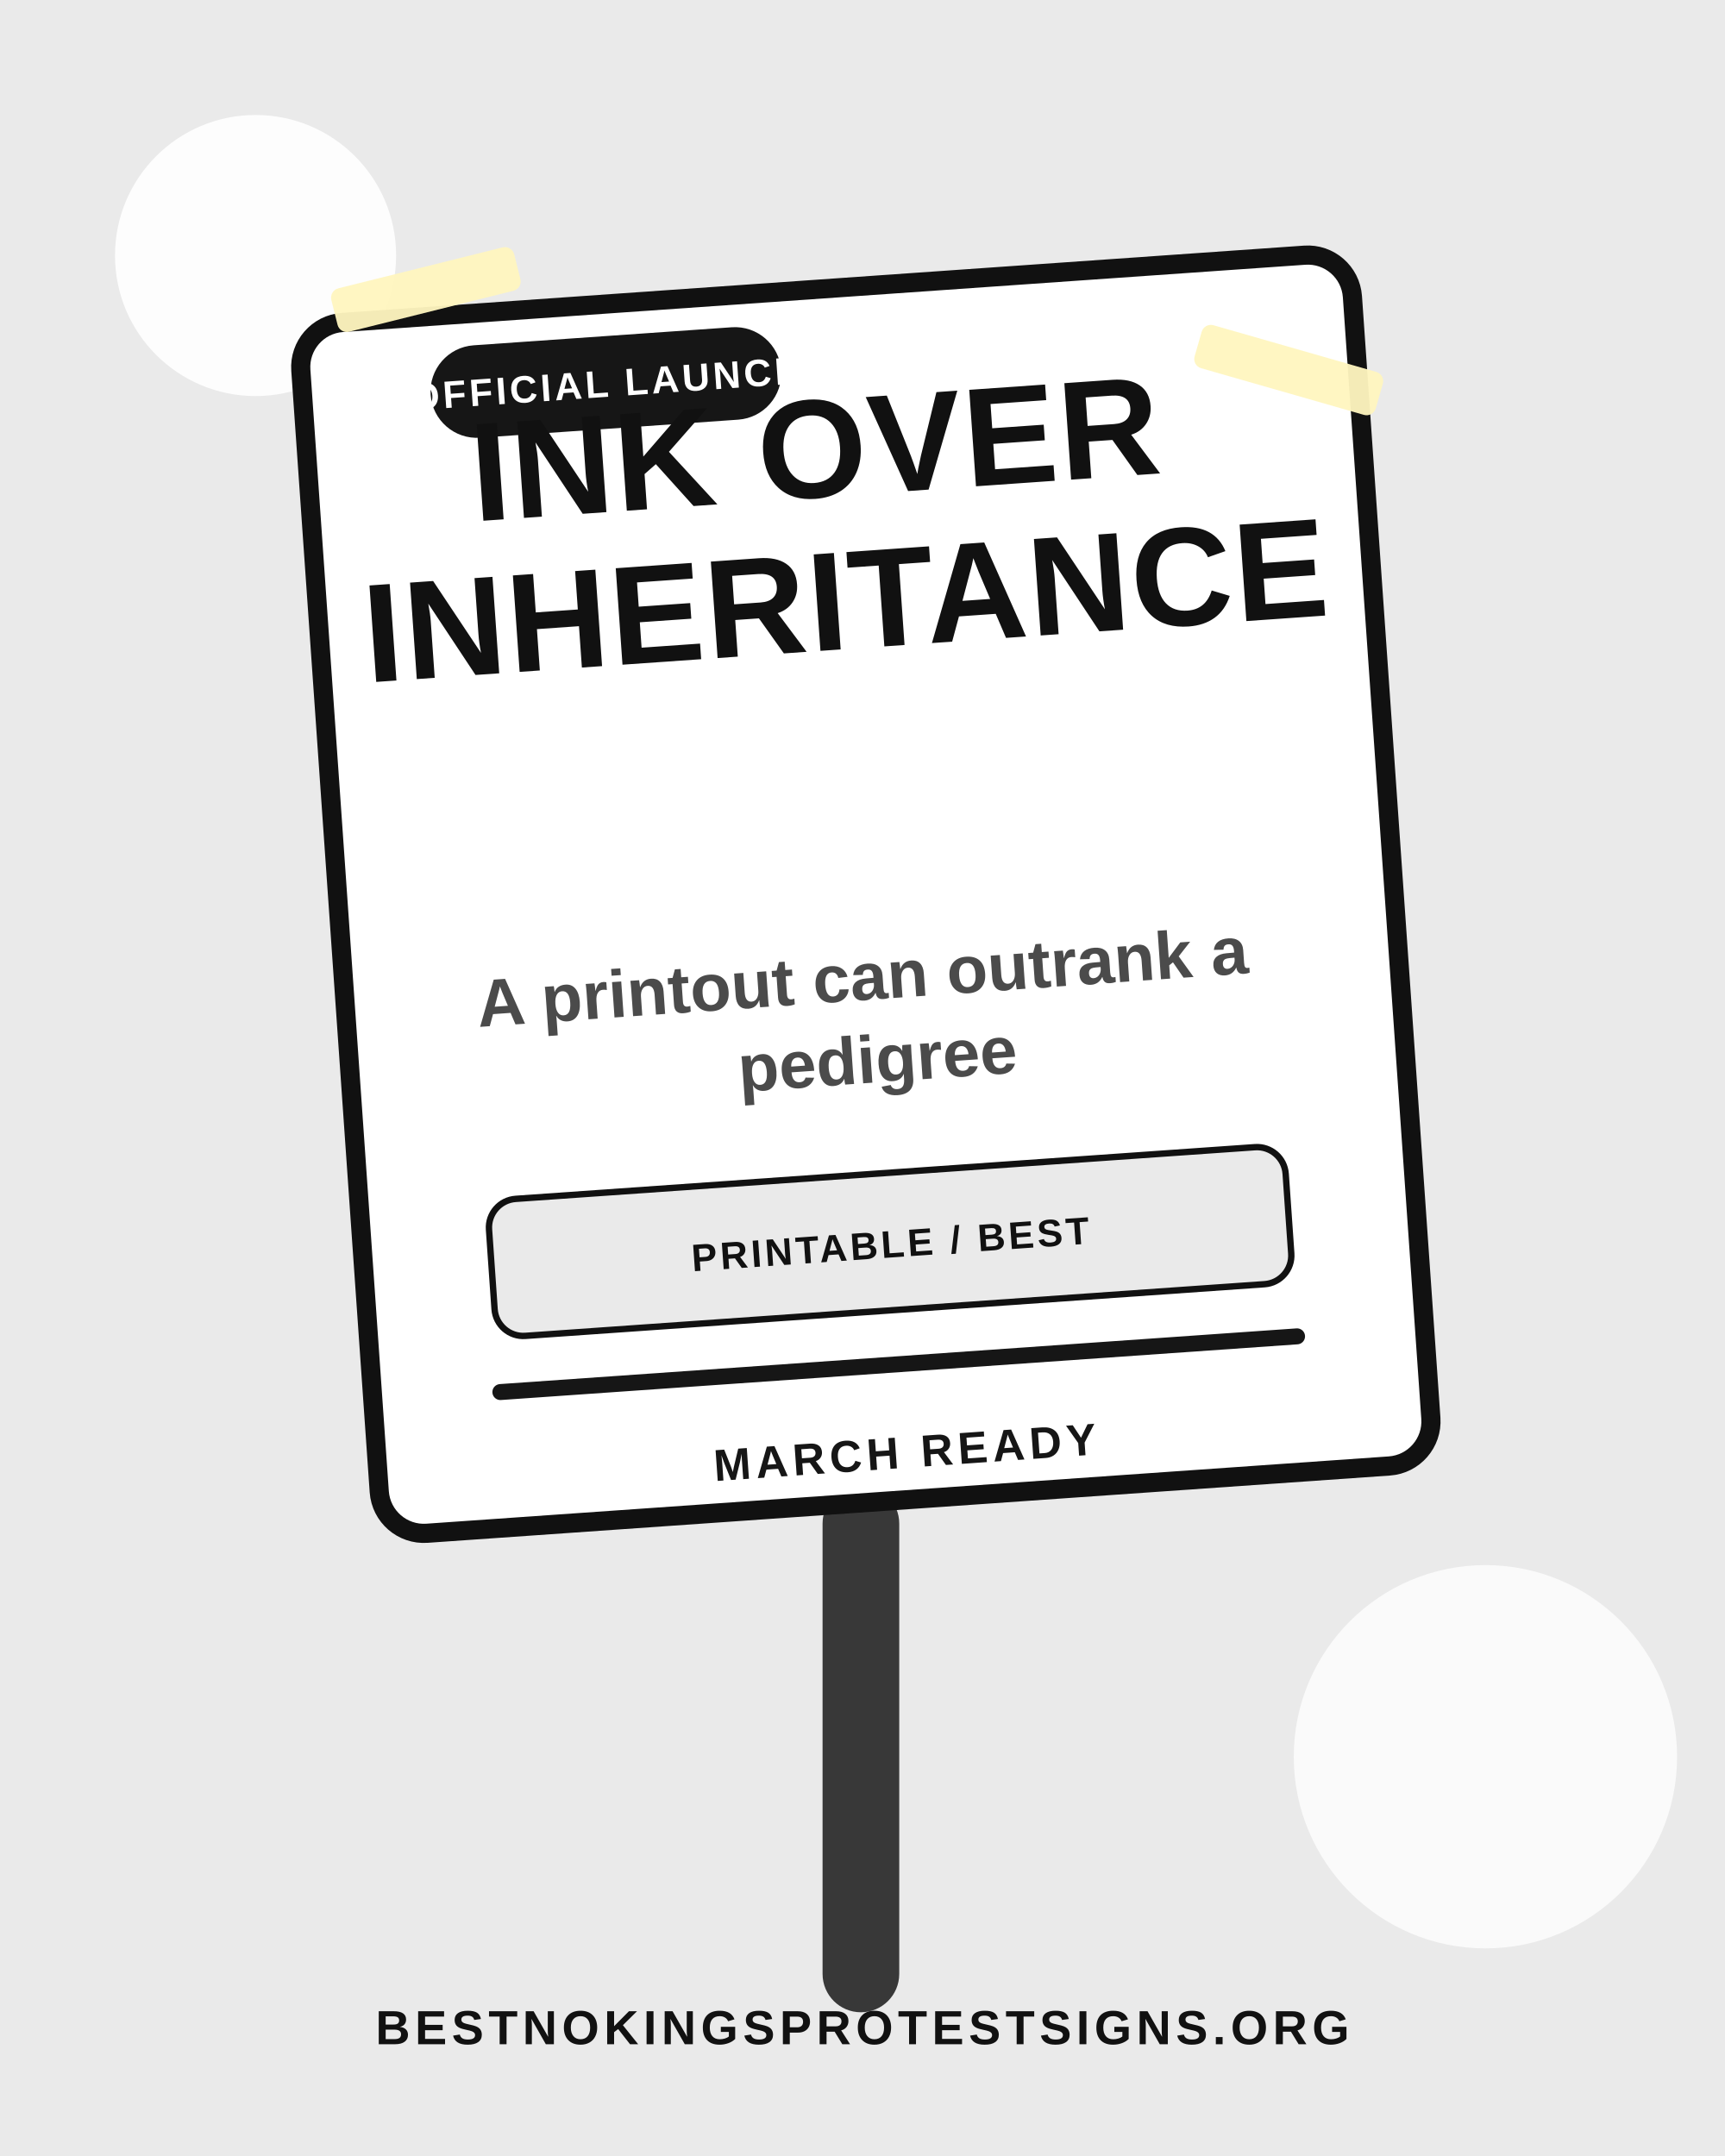
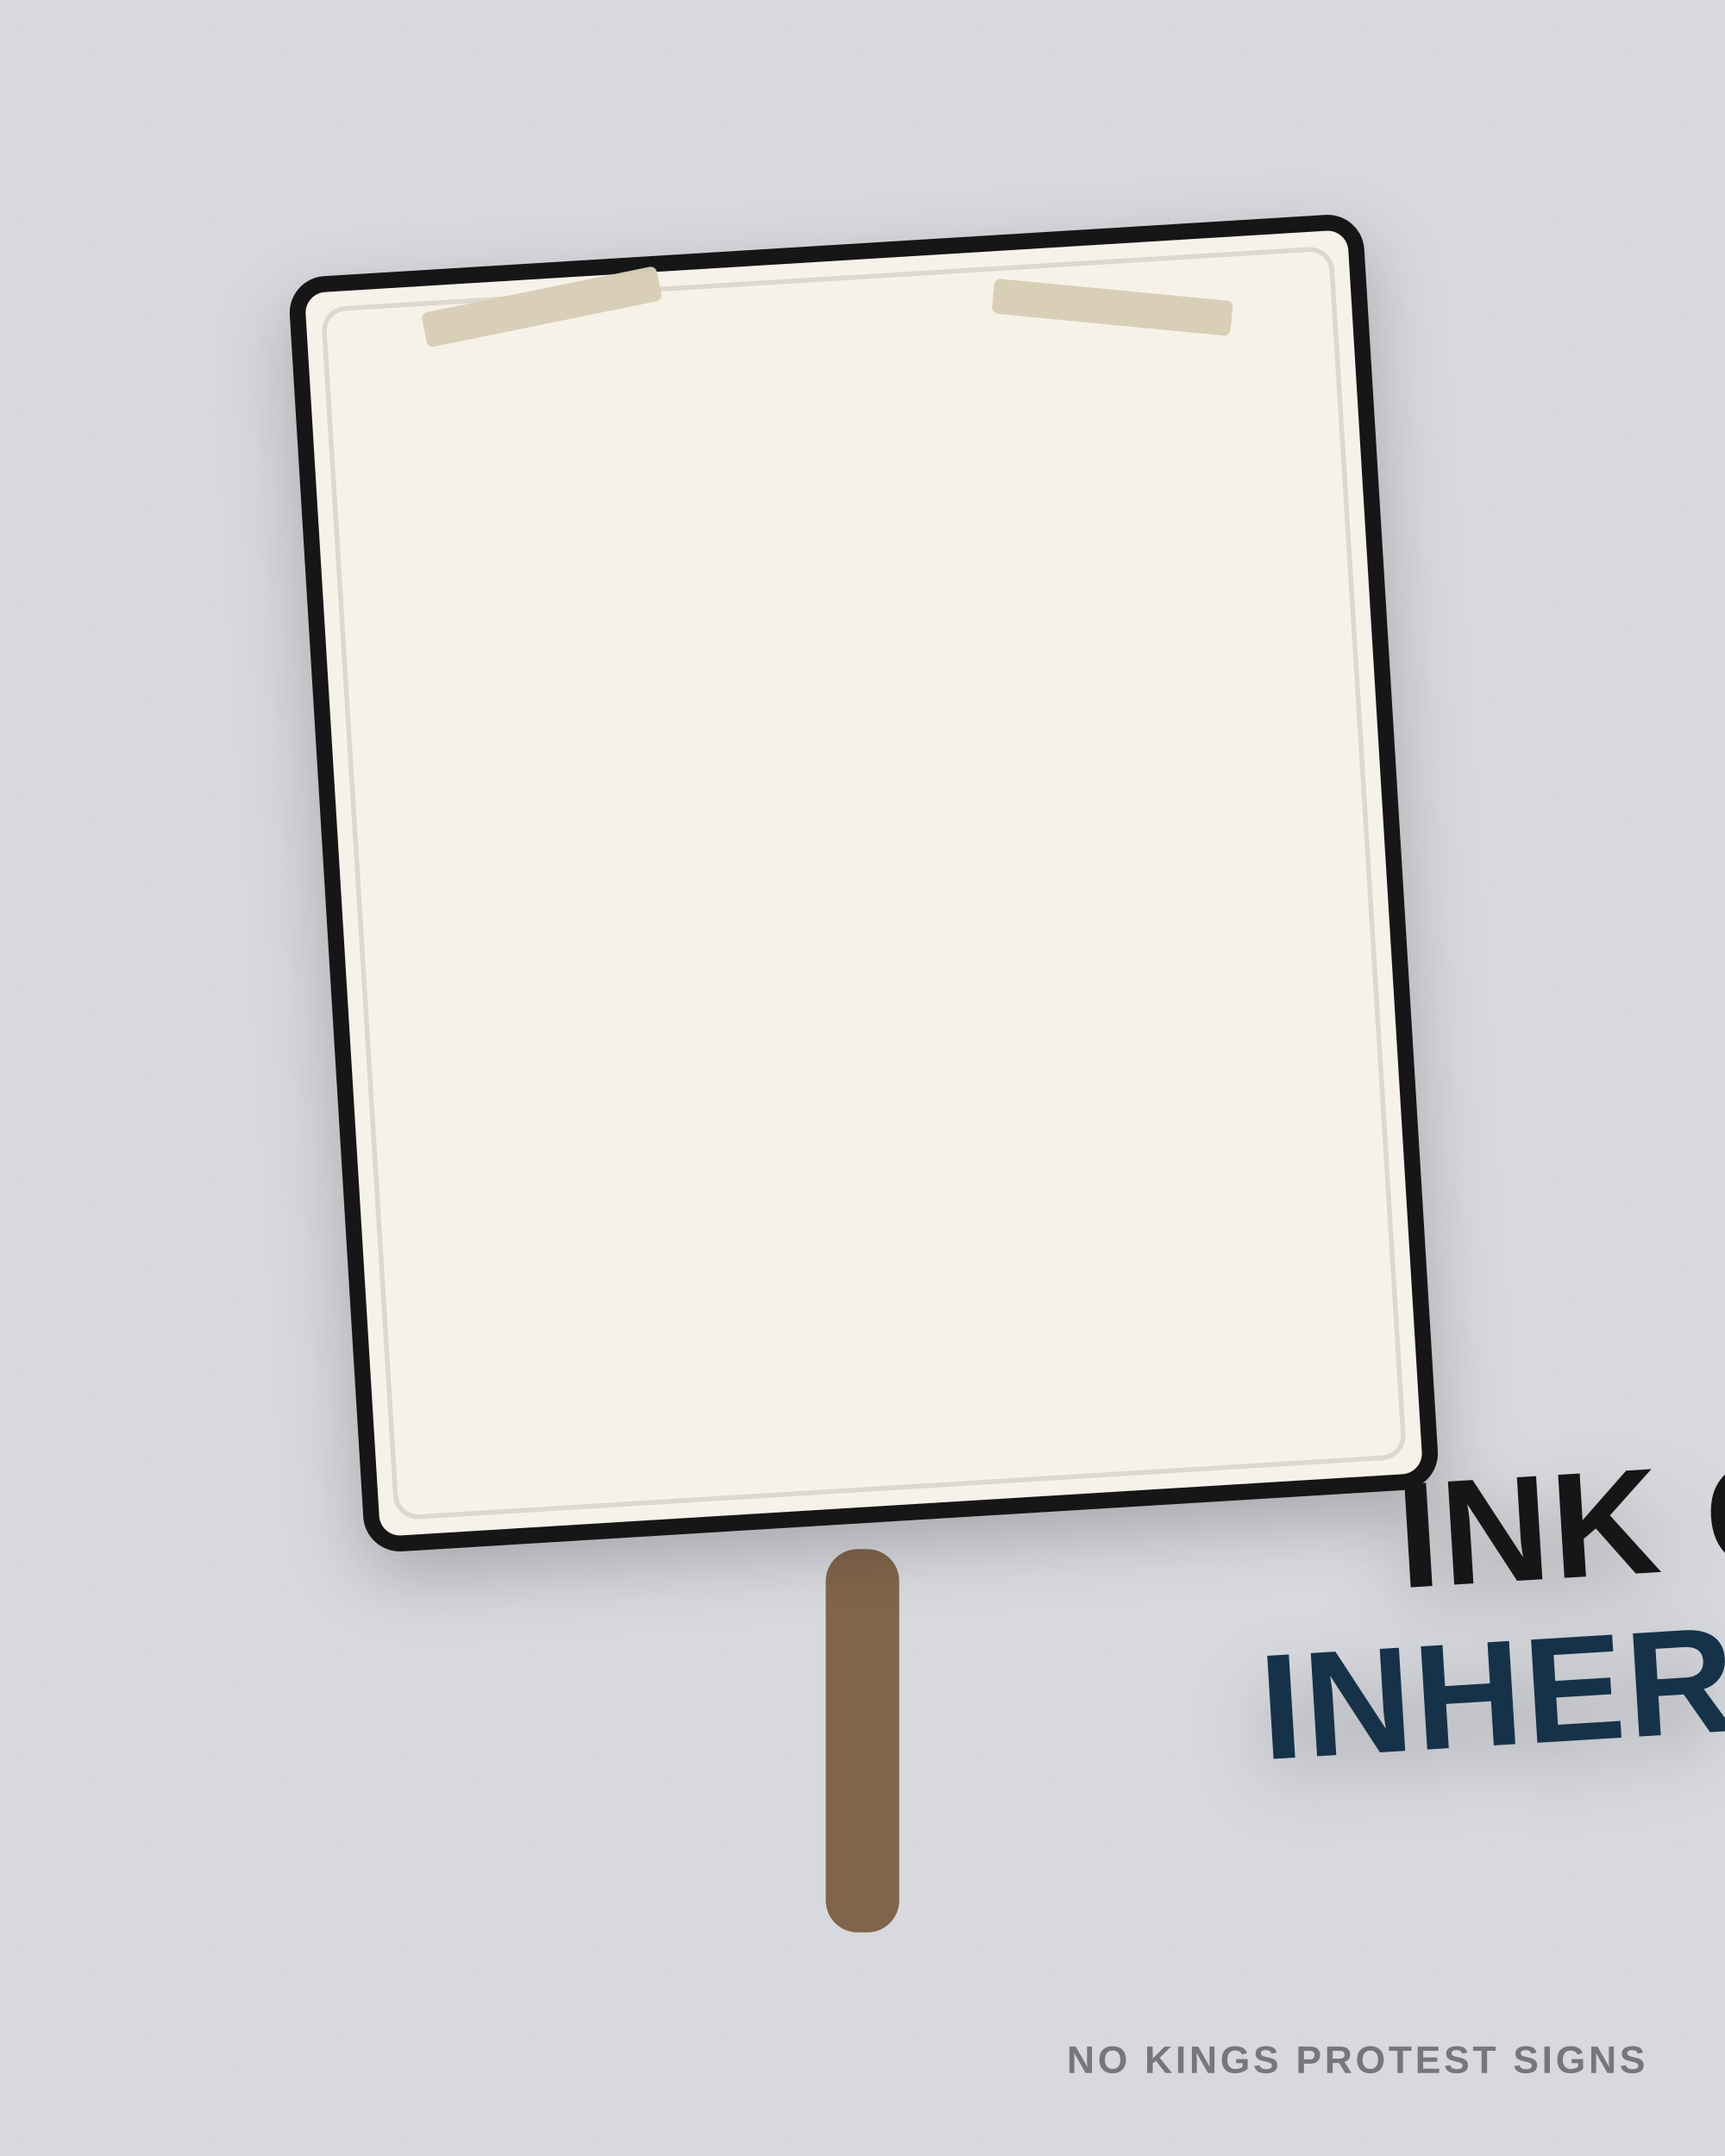
<svg xmlns="http://www.w3.org/2000/svg" width="1080" height="1350" viewBox="0 0 1080 1350" role="img" aria-labelledby="title desc">
-   <rect width="1080" height="1350" fill="#EAEAEA" />
-   <circle cx="160" cy="160" r="88" fill="#FFFFFF" opacity="0.9" />
-   <circle cx="930" cy="1100" r="120" fill="#FFFFFF" opacity="0.75" />
-   <rect x="515" y="930" width="48" height="330" rx="24" fill="#111111" opacity="0.82" />
-   <g transform="translate(540 530) rotate(-4)">
-     <rect x="-330" y="-350" width="660" height="760" rx="28" fill="#FFFFFF" stroke="#111111" stroke-width="12" />
-     <rect x="-250" y="-330" width="220" height="58" rx="29" fill="#161616" />
-     <text x="-140" y="-292" text-anchor="middle" font-family="Arial, Helvetica, sans-serif" font-size="24" font-weight="700" fill="#FFFFFF" letter-spacing="2">OFFICIAL LAUNCH</text>
-     <text x="0" y="-220" text-anchor="middle" font-family="Arial, Helvetica, sans-serif" font-size="88" font-weight="800" fill="#111111" letter-spacing="1">
-       <tspan x="0" dy="0">INK OVER</tspan>
-       <tspan x="0" dy="96">INHERITANCE</tspan>
-     </text>
-     <text x="0" y="96" text-anchor="middle" font-family="Arial, Helvetica, sans-serif" font-size="42" font-weight="600" fill="#4B4B4B">
-       <tspan x="0" dy="0">A printout can outrank a</tspan>
-       <tspan x="0" dy="52">pedigree</tspan>
-     </text>
-     <rect x="-250" y="205" width="500" height="86" rx="18" fill="#EAEAEA" stroke="#111111" stroke-width="4" />
-     <text x="0" y="258" text-anchor="middle" font-family="Arial, Helvetica, sans-serif" font-size="24" font-weight="700" fill="#111111" letter-spacing="2">PRINTABLE / BEST</text>
-     <line x1="-250" y1="325" x2="250" y2="325" stroke="#161616" stroke-width="10" stroke-linecap="round" />
-     <text x="0" y="390" text-anchor="middle" font-family="Arial, Helvetica, sans-serif" font-size="28" font-weight="700" fill="#161616" letter-spacing="3">MARCH READY</text>
+   <defs>
+     <filter id="shadow" x="-20%" y="-20%" width="140%" height="140%">
+       <feDropShadow dx="0" dy="16" stdDeviation="22" flood-color="#000000" flood-opacity="0.22" />
+     </filter>
+     <pattern id="grain" width="120" height="120" patternUnits="userSpaceOnUse">
+       <circle cx="12" cy="18" r="1.1" fill="#000" opacity="0.13" />
+       <circle cx="58" cy="33" r="1.2" fill="#000" opacity="0.08" />
+       <circle cx="92" cy="76" r="1.1" fill="#000" opacity="0.1" />
+       <circle cx="26" cy="96" r="1" fill="#000" opacity="0.07" />
+     </pattern>
+   </defs>
+   <rect width="1080" height="1350" fill="#d7d9de" />
+   <rect width="1080" height="1350" fill="url(#grain)" opacity="0.08" />
+   <rect x="517" y="970" width="46" height="240" rx="20" fill="#7a5b3e" opacity="0.92" />
+   <g transform="translate(540 540) rotate(-3.5)" filter="url(#shadow)">
+     <rect x="-332" y="-382" width="664" height="790" rx="18" fill="#f7f2e9" stroke="#181818" stroke-width="10" />
+     <rect x="-316" y="-366" width="632" height="758" rx="14" fill="none" stroke="rgba(24,24,24,0.12)" stroke-width="3" />
+     <rect x="-255" y="-360" width="150" height="22" rx="4" fill="#d8ceb6" opacity="0.98" transform="rotate(-8 -255 -360)" />
+     <rect x="105" y="-360" width="150" height="22" rx="4" fill="#d8ceb6" opacity="0.98" transform="rotate(9 105 -360)" />
+     <text x="540" y="474" text-anchor="middle" font-family="Arial Black, Arial, Helvetica, sans-serif" font-size="94" font-weight="900" fill="#171717" letter-spacing="1.2">INK OVER</text>
+     <text x="540" y="576" text-anchor="middle" font-family="Arial Black, Arial, Helvetica, sans-serif" font-size="94" font-weight="900" fill="#19324a" letter-spacing="1.2">INHERITANCE</text>
  </g>
-   <rect x="206" y="182" width="118" height="28" rx="6" fill="#FFF6BF" opacity="0.95" transform="rotate(-14 206 182)" />
-   <rect x="754" y="202" width="118" height="28" rx="6" fill="#FFF6BF" opacity="0.95" transform="rotate(16 754 202)" />
-   <text x="540" y="1280" text-anchor="middle" font-family="Arial, Helvetica, sans-serif" font-size="30" font-weight="700" fill="#111111" letter-spacing="3">BESTNOKINGSPROTESTSIGNS.ORG</text>
+   <text x="1030" y="1298" text-anchor="end" font-family="Arial, Helvetica, sans-serif" font-size="24" font-weight="700" fill="#262626" opacity="0.55" letter-spacing="2">NO KINGS PROTEST SIGNS</text>
</svg>
